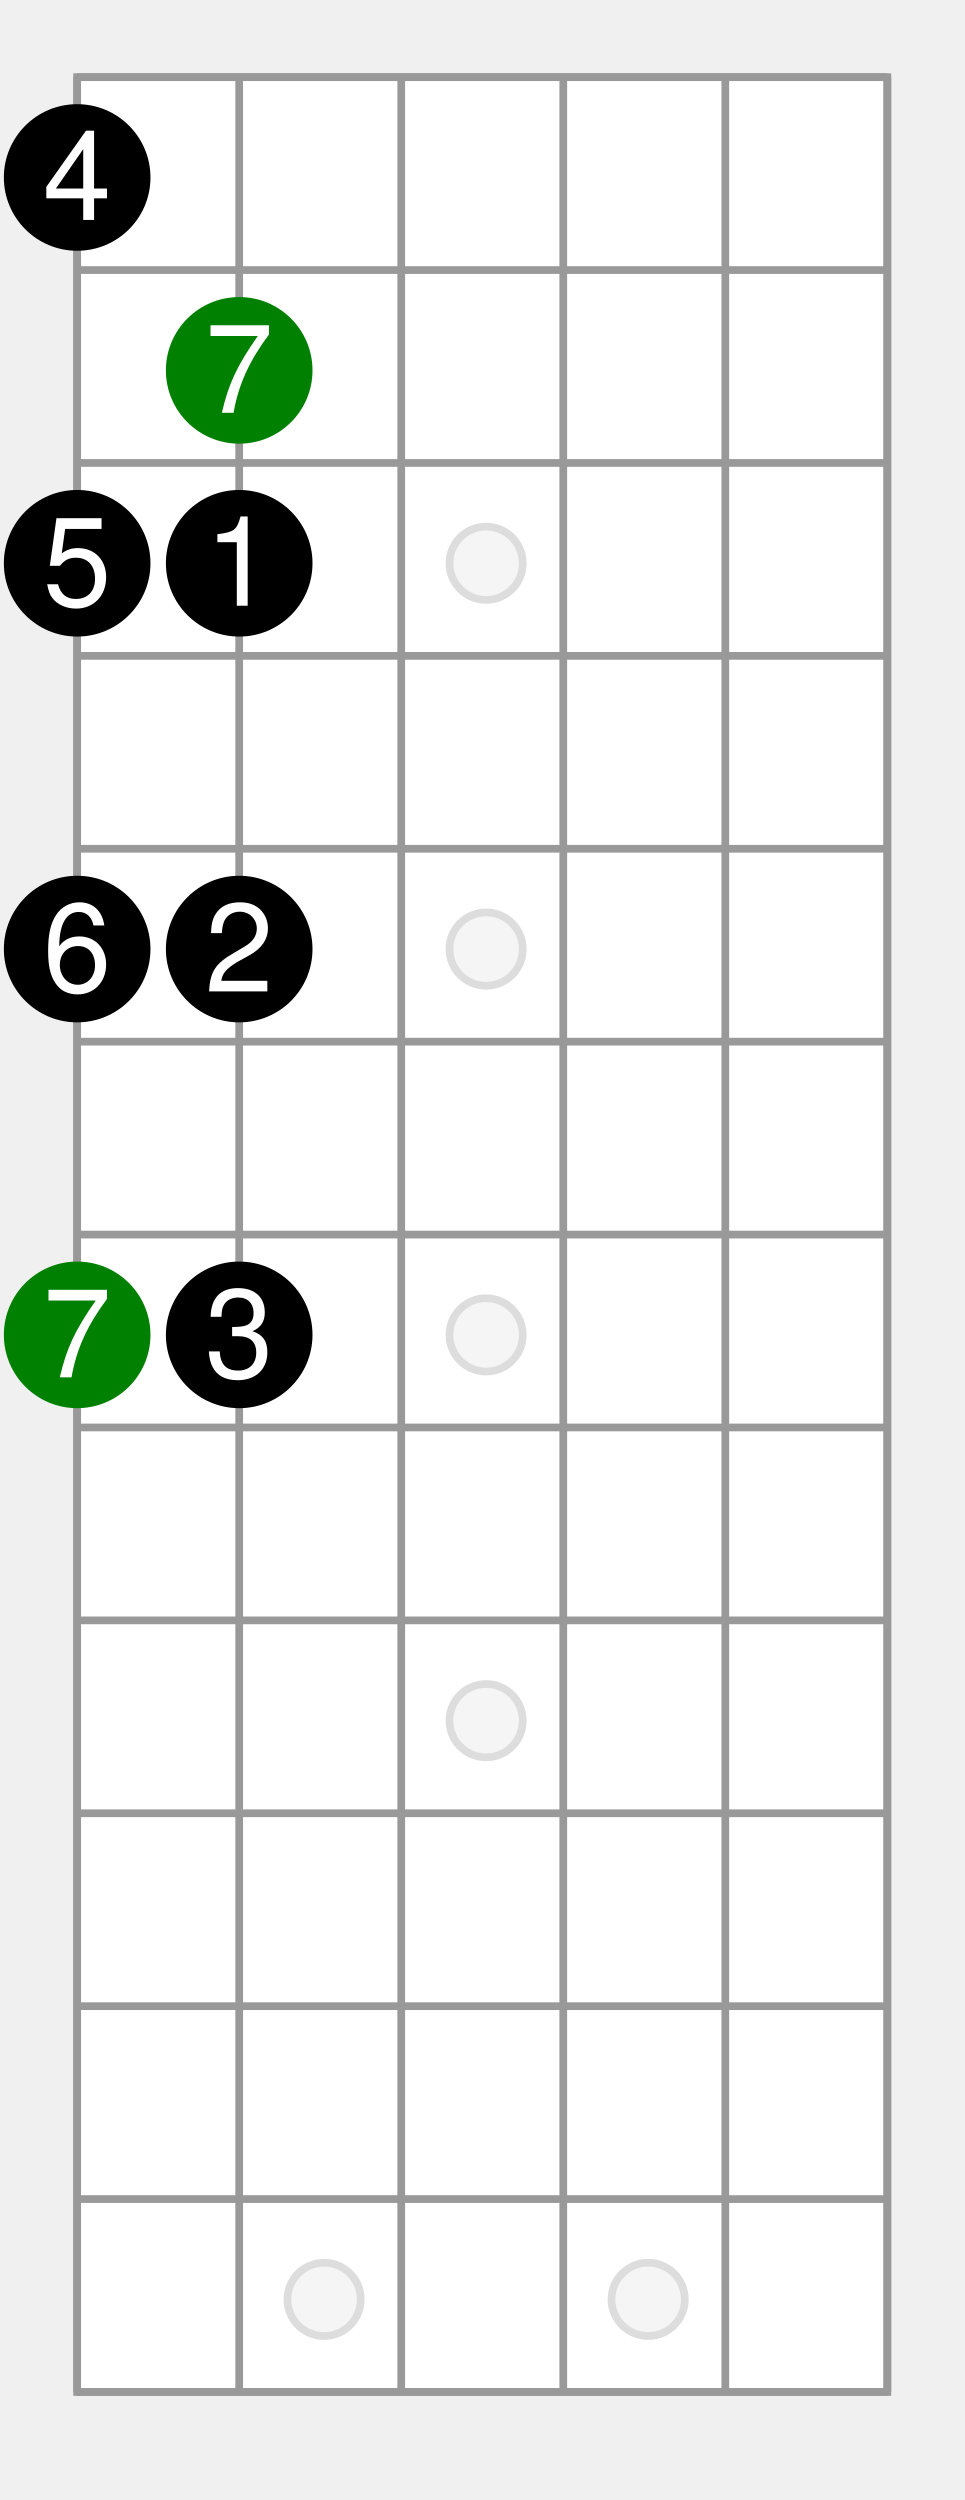
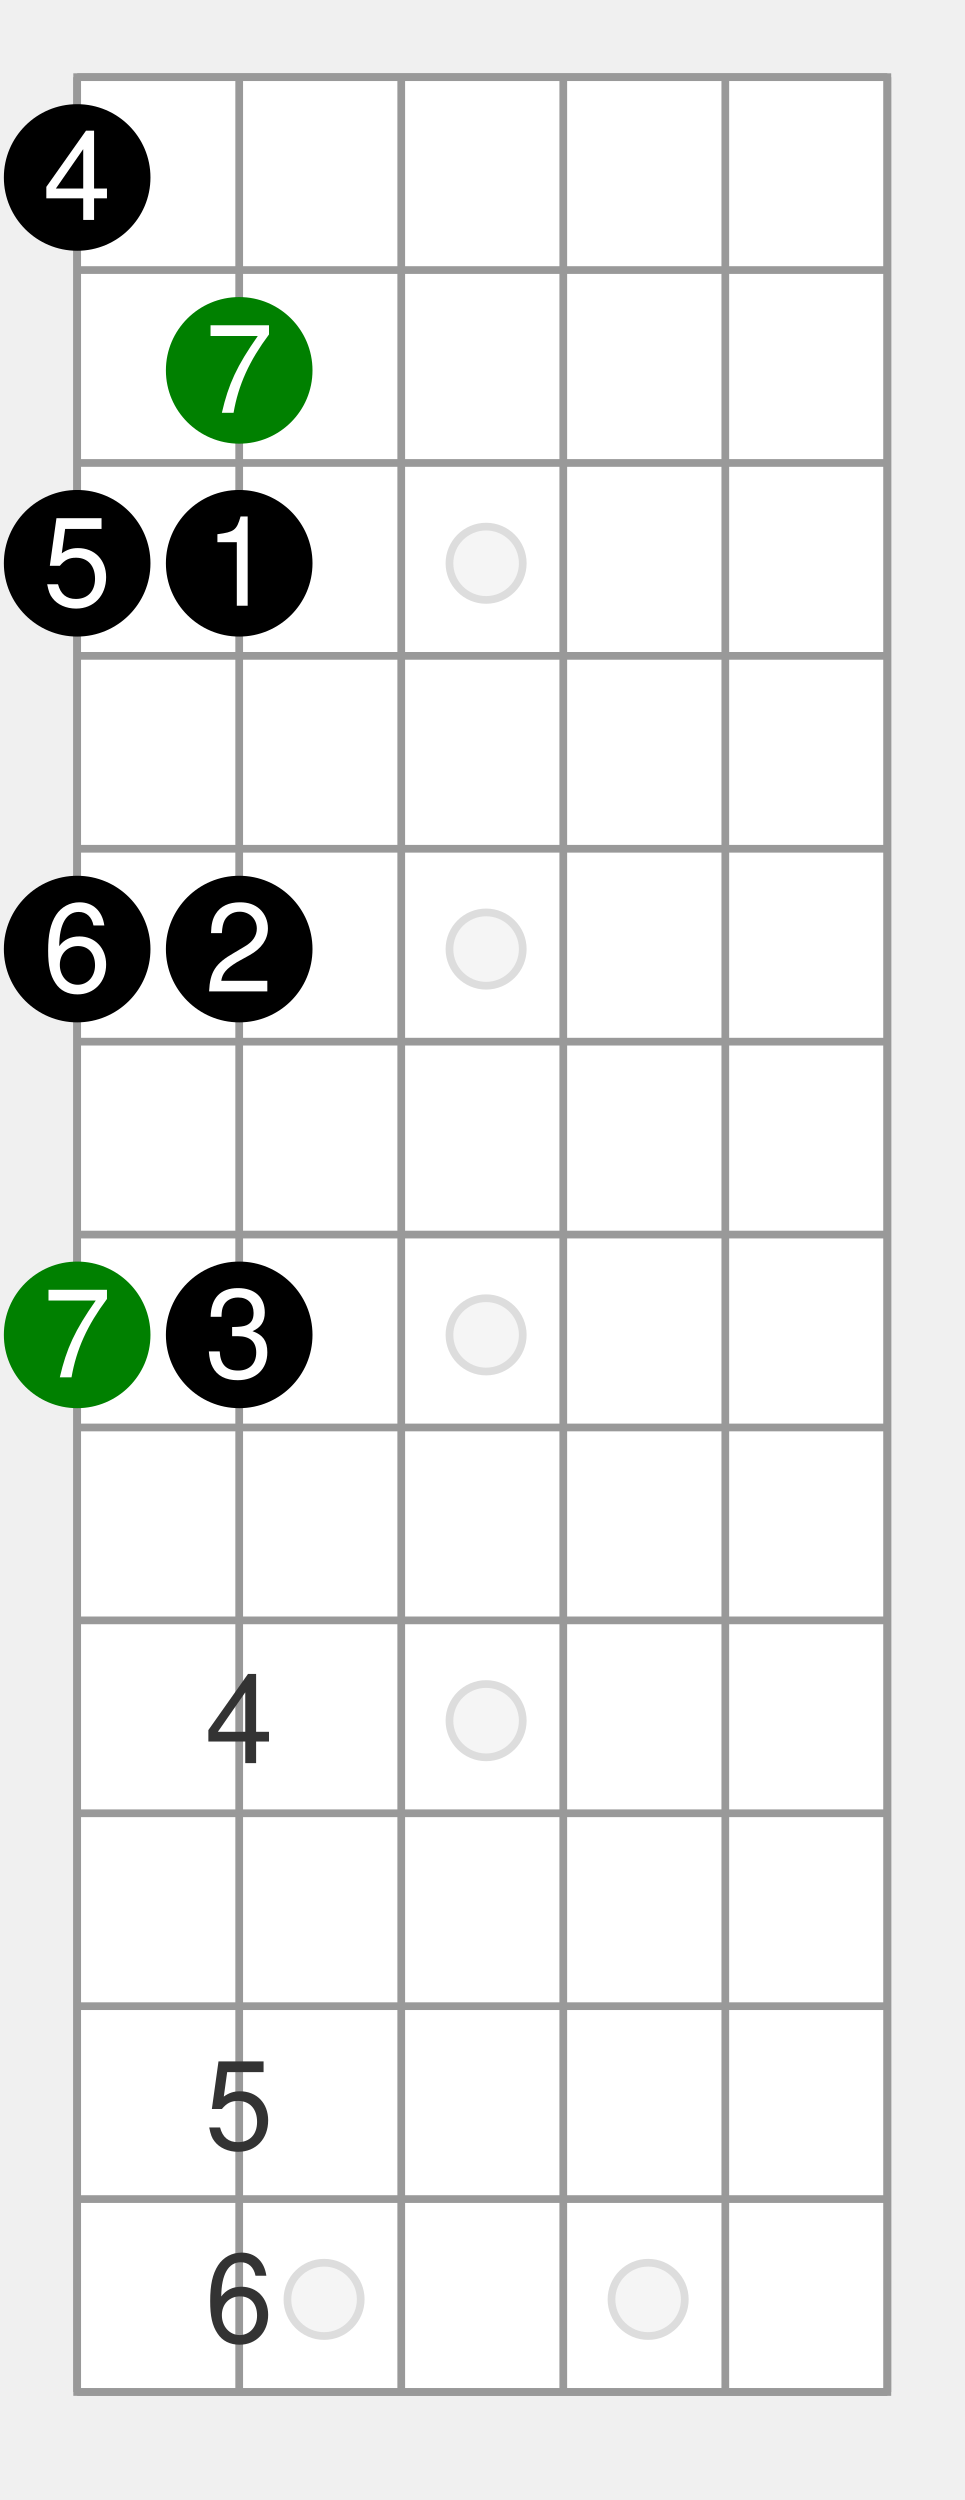
- <svg xmlns="http://www.w3.org/2000/svg" id="diagram-new" class="fbd-diagram" width="100%" viewBox="0 0 125 324" preserveAspectRatio="xMidYMid meet" font-size="16px" data-fbd="{&quot;numStrings&quot;:6,&quot;numFrets&quot;:12,&quot;inlays&quot;:[3,5,7,9,&quot;12:double&quot;],&quot;grid&quot;:[[null],[null,{&quot;dot&quot;:true,&quot;label&quot;:&quot;4&quot;}],[null,&quot;&quot;,{&quot;dot&quot;:true,&quot;class&quot;:&quot;fbd-note-root&quot;,&quot;label&quot;:&quot;7&quot;}],[null,{&quot;dot&quot;:true,&quot;label&quot;:&quot;5&quot;},{&quot;dot&quot;:true,&quot;label&quot;:&quot;1&quot;},null,null,null,null,null],[null,&quot;&quot;,null,null,null,null,null,null],[null,{&quot;dot&quot;:true,&quot;label&quot;:&quot;6&quot;},{&quot;dot&quot;:true,&quot;label&quot;:&quot;2&quot;},null,null,null,null,null],[null,&quot;&quot;,null,null,null,null,null,null],[null,{&quot;dot&quot;:true,&quot;class&quot;:&quot;fbd-note-root&quot;,&quot;label&quot;:&quot;7&quot;},{&quot;dot&quot;:true,&quot;label&quot;:&quot;3&quot;},null,null,null,null,null]]}">
+ <svg xmlns="http://www.w3.org/2000/svg" id="diagram-new" class="fbd-diagram" width="100%" viewBox="0 0 125 324" preserveAspectRatio="xMidYMid meet" font-size="16px" data-fbd="{&quot;numStrings&quot;:6,&quot;numFrets&quot;:12,&quot;inlays&quot;:[3,5,7,9,&quot;12:double&quot;],&quot;grid&quot;:[[null],[null,{&quot;dot&quot;:true,&quot;label&quot;:&quot;4&quot;}],[null,&quot;&quot;,{&quot;dot&quot;:true,&quot;class&quot;:&quot;fbd-note-root&quot;,&quot;label&quot;:&quot;7&quot;}],[null,{&quot;dot&quot;:true,&quot;label&quot;:&quot;5&quot;},{&quot;dot&quot;:true,&quot;label&quot;:&quot;1&quot;},null,null,null,null,null],[null,&quot;&quot;,null,null,null,null,null,null],[null,{&quot;dot&quot;:true,&quot;label&quot;:&quot;6&quot;},{&quot;dot&quot;:true,&quot;label&quot;:&quot;2&quot;},null,null,null,null,null],[null,&quot;&quot;,null,null,null,null,null,null],[null,{&quot;dot&quot;:true,&quot;class&quot;:&quot;fbd-note-root&quot;,&quot;label&quot;:&quot;7&quot;},{&quot;dot&quot;:true,&quot;label&quot;:&quot;3&quot;},null,null,null,null,null],[null,null,null,null,null,null,null,null],[null,null,&quot;4&quot;,null,null,null,null,null],[null,null,null,null,null,null,null,null],[null,null,&quot;5&quot;,null,null,null,null,null],[null,null,&quot;6&quot;,null,null,null,null,null]]}">
  <style type="text/css">/*  */
 .fbd-grid { stroke: #999; } .fbd-grid-background { fill: #fff; } .fbd-diagram { font-family: "Helvetica Neue",Helvetica,Arial,sans-serif; font-weight: 500; } .fbd-inlays { fill: #f5f5f5; stroke: #ddd; } .fbd-positions text { fill: #333; text-anchor: middle; } .fbd-positions circle + text { fill: #fff; } .fbd-dots { fill: #000; stroke: none; } .fbd-note-footer { font-size: 75%; text-anchor: middle; fill: #000; } .fbd-note-root circle { fill: green; } .fbd-note-optional circle { fill: #fff; stroke: #999; stroke-dasharray: 5,2; } .fbd-note-optional circle + text { fill: #666; } .fbd-note-chromatic circle { fill: #fcc; } .fbd-note-chromatic circle + text { fill: #000; }
/*  */
</style>
  <g class="fbd-grid">
    <rect class="fbd-grid-background" x="10" y="10" width="105" height="300" />
    <path class="fbd-frets" d=" M10 10 h105 M10 35 h105 M10 60 h105 M10 85 h105 M10 110 h105 M10 135 h105 M10 160 h105 M10 185 h105 M10 210 h105 M10 235 h105 M10 260 h105 M10 285 h105 M10 310 h105" />
    <path class="fbd-strings" d=" M10 10 v300 M31 10 v300 M52 10 v300 M73 10 v300 M94 10 v300 M115 10 v300" />
  </g>
  <g class="fbd-inlays">
    <circle cx="63" cy="73" r="4.75" />
    <circle cx="63" cy="123" r="4.75" />
    <circle cx="63" cy="173" r="4.75" />
    <circle cx="63" cy="223" r="4.75" />
    <circle cx="42" cy="298" r="4.75" />
    <circle cx="84" cy="298" r="4.75" />
  </g>
  <g class="fbd-positions">
    <g class="fbd-pos-1-1">
      <circle cx="10" cy="23" r="9.5" />
      <text x="10" y="28.5">4</text>
    </g>
    <g class="fbd-pos-2-2 fbd-note-root">
      <circle cx="31" cy="48" r="9.5" />
      <text x="31" y="53.5">7</text>
    </g>
    <g class="fbd-pos-1-3">
      <circle cx="10" cy="73" r="9.5" />
      <text x="10" y="78.5">5</text>
    </g>
    <g class="fbd-pos-2-3">
      <circle cx="31" cy="73" r="9.5" />
      <text x="31" y="78.5">1</text>
    </g>
    <g class="fbd-pos-1-5">
      <circle cx="10" cy="123" r="9.5" />
      <text x="10" y="128.5">6</text>
    </g>
    <g class="fbd-pos-2-5">
      <circle cx="31" cy="123" r="9.5" />
      <text x="31" y="128.5">2</text>
    </g>
    <g class="fbd-pos-1-7 fbd-note-root">
      <circle cx="10" cy="173" r="9.5" />
      <text x="10" y="178.5">7</text>
    </g>
    <g class="fbd-pos-2-7">
      <circle cx="31" cy="173" r="9.5" />
      <text x="31" y="178.5">3</text>
    </g>
+     <g class="fbd-pos-2-9">
+       <text x="31" y="228.5">4</text>
+     </g>
+     <g class="fbd-pos-2-11">
+       <text x="31" y="278.5">5</text>
+     </g>
+     <g class="fbd-pos-2-12">
+       <text x="31" y="303.5">6</text>
+     </g>
  </g>
</svg>
